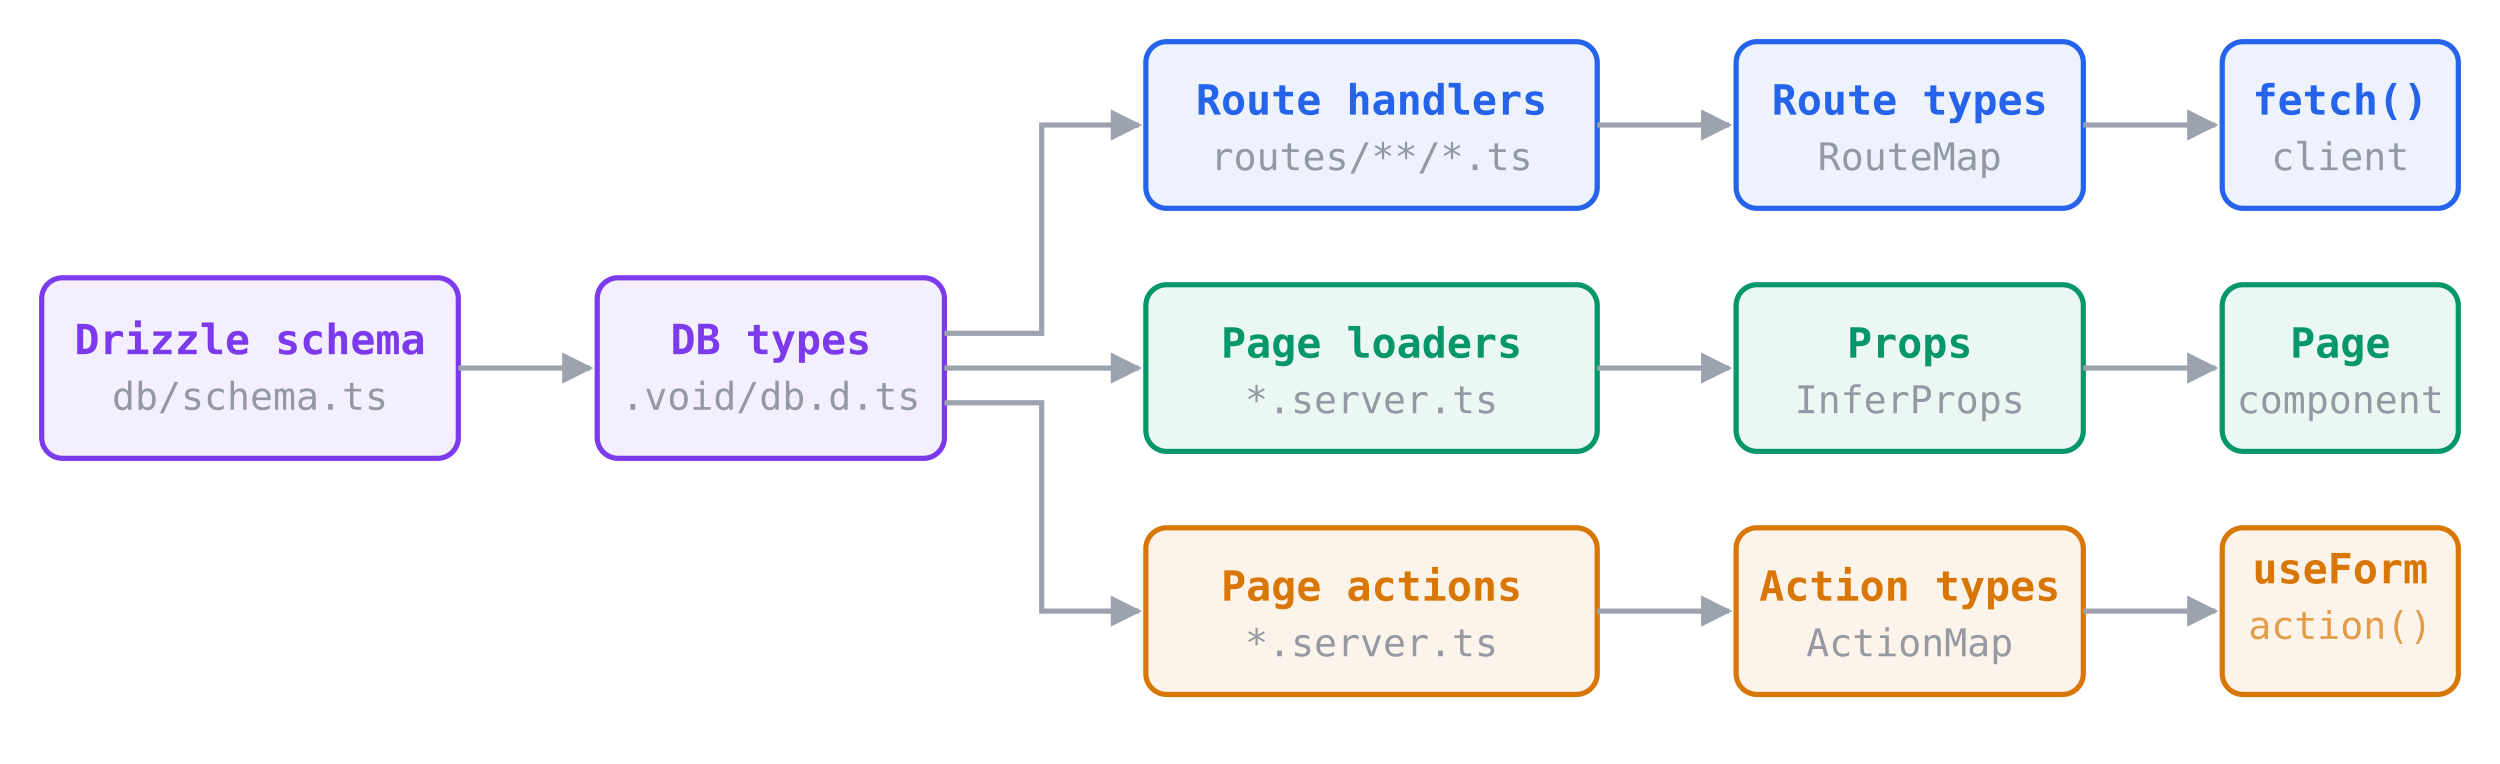
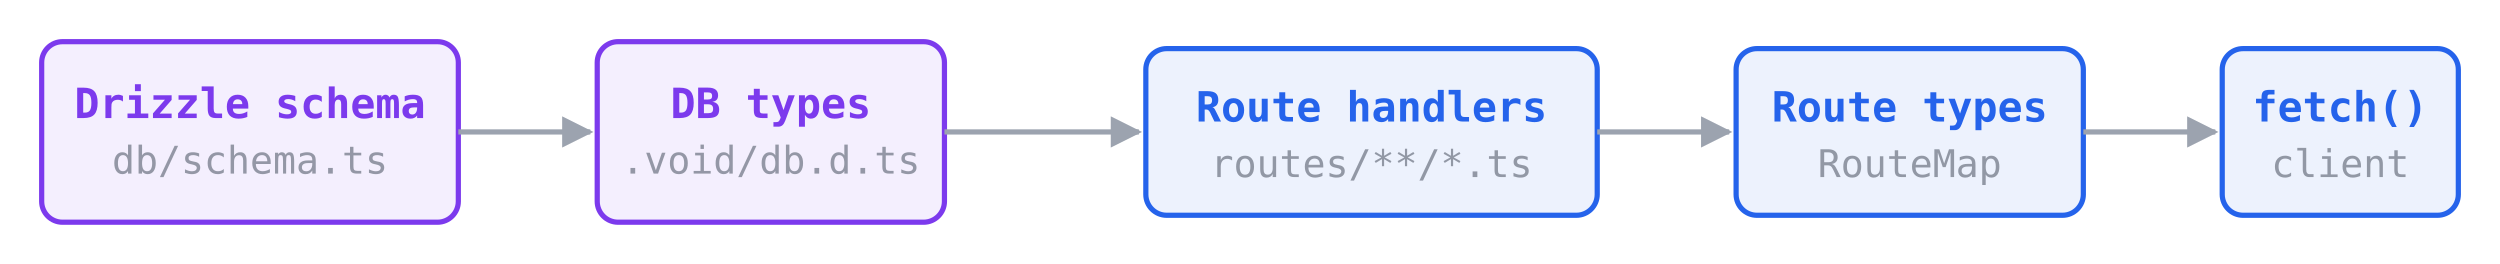
- <svg xmlns="http://www.w3.org/2000/svg" viewBox="0 0 720 220" fill="none">
+ <svg xmlns="http://www.w3.org/2000/svg" viewBox="0 0 720 76" fill="none">
  <style>
    text { font-family: ui-monospace, 'Cascadia Code', 'Source Code Pro', Menlo, Consolas, monospace; }
    .label { font-size: 12px; font-weight: 600; }
    .sublabel { font-size: 11px; opacity: 0.7; }
    .box { stroke-width: 1.5; rx: 6; ry: 6; }
    .arrow { stroke-width: 1.5; fill: none; marker-end: url(#head); }
  </style>
  <defs>
    <marker id="head" viewBox="0 0 10 10" refX="9" refY="5" markerWidth="6" markerHeight="6" orient="auto-start-reverse">
      <path d="M 0 0 L 10 5 L 0 10 z" fill="#9ca3af" />
    </marker>
  </defs>
-   <rect x="12" y="80" width="120" height="52" class="box" stroke="#7c3aed" fill="#7c3aed" fill-opacity="0.08" />
-   <text x="72" y="102" text-anchor="middle" class="label" fill="#7c3aed">Drizzle schema</text>
-   <text x="72" y="118" text-anchor="middle" class="sublabel" fill="#6b7280">db/schema.ts</text>
-   <rect x="172" y="80" width="100" height="52" class="box" stroke="#7c3aed" fill="#7c3aed" fill-opacity="0.08" />
-   <text x="222" y="102" text-anchor="middle" class="label" fill="#7c3aed">DB types</text>
-   <text x="222" y="118" text-anchor="middle" class="sublabel" fill="#6b7280">.void/db.d.ts</text>
-   <line x1="132" y1="106" x2="170" y2="106" class="arrow" stroke="#9ca3af" />
-   <path d="M 272 96 L 300 96 L 300 36 L 328 36" class="arrow" stroke="#9ca3af" />
-   <path d="M 272 106 L 328 106" class="arrow" stroke="#9ca3af" />
-   <path d="M 272 116 L 300 116 L 300 176 L 328 176" class="arrow" stroke="#9ca3af" />
-   <rect x="330" y="12" width="130" height="48" class="box" stroke="#2563eb" fill="#2563eb" fill-opacity="0.08" />
-   <text x="395" y="33" text-anchor="middle" class="label" fill="#2563eb">Route handlers</text>
-   <text x="395" y="49" text-anchor="middle" class="sublabel" fill="#6b7280">routes/**/*.ts</text>
-   <rect x="500" y="12" width="100" height="48" class="box" stroke="#2563eb" fill="#2563eb" fill-opacity="0.08" />
-   <text x="550" y="33" text-anchor="middle" class="label" fill="#2563eb">Route types</text>
-   <text x="550" y="49" text-anchor="middle" class="sublabel" fill="#6b7280">RouteMap</text>
-   <rect x="640" y="12" width="68" height="48" class="box" stroke="#2563eb" fill="#2563eb" fill-opacity="0.08" />
-   <text x="674" y="33" text-anchor="middle" class="label" fill="#2563eb">fetch()</text>
-   <text x="674" y="49" text-anchor="middle" class="sublabel" fill="#6b7280">client</text>
-   <line x1="460" y1="36" x2="498" y2="36" class="arrow" stroke="#9ca3af" />
-   <line x1="600" y1="36" x2="638" y2="36" class="arrow" stroke="#9ca3af" />
-   <rect x="330" y="82" width="130" height="48" class="box" stroke="#059669" fill="#059669" fill-opacity="0.08" />
-   <text x="395" y="103" text-anchor="middle" class="label" fill="#059669">Page loaders</text>
-   <text x="395" y="119" text-anchor="middle" class="sublabel" fill="#6b7280">*.server.ts</text>
-   <rect x="500" y="82" width="100" height="48" class="box" stroke="#059669" fill="#059669" fill-opacity="0.08" />
-   <text x="550" y="103" text-anchor="middle" class="label" fill="#059669">Props</text>
-   <text x="550" y="119" text-anchor="middle" class="sublabel" fill="#6b7280">InferProps</text>
-   <rect x="640" y="82" width="68" height="48" class="box" stroke="#059669" fill="#059669" fill-opacity="0.08" />
-   <text x="674" y="103" text-anchor="middle" class="label" fill="#059669">Page</text>
-   <text x="674" y="119" text-anchor="middle" class="sublabel" fill="#6b7280">component</text>
-   <line x1="460" y1="106" x2="498" y2="106" class="arrow" stroke="#9ca3af" />
-   <line x1="600" y1="106" x2="638" y2="106" class="arrow" stroke="#9ca3af" />
-   <rect x="330" y="152" width="130" height="48" class="box" stroke="#d97706" fill="#d97706" fill-opacity="0.08" />
-   <text x="395" y="173" text-anchor="middle" class="label" fill="#d97706">Page actions</text>
-   <text x="395" y="189" text-anchor="middle" class="sublabel" fill="#6b7280">*.server.ts</text>
-   <rect x="500" y="152" width="100" height="48" class="box" stroke="#d97706" fill="#d97706" fill-opacity="0.08" />
-   <text x="550" y="173" text-anchor="middle" class="label" fill="#d97706">Action types</text>
-   <text x="550" y="189" text-anchor="middle" class="sublabel" fill="#6b7280">ActionMap</text>
-   <rect x="640" y="152" width="68" height="48" class="box" stroke="#d97706" fill="#d97706" fill-opacity="0.08" />
-   <text x="674" y="168" text-anchor="middle" class="label" fill="#d97706">useForm</text>
-   <text x="674" y="184" text-anchor="middle" class="sublabel" fill="#d97706">action()</text>
-   <line x1="460" y1="176" x2="498" y2="176" class="arrow" stroke="#9ca3af" />
-   <line x1="600" y1="176" x2="638" y2="176" class="arrow" stroke="#9ca3af" />
+   <rect x="12" y="12" width="120" height="52" class="box" stroke="#7c3aed" fill="#7c3aed" fill-opacity="0.08" />
+   <text x="72" y="34" text-anchor="middle" class="label" fill="#7c3aed">Drizzle schema</text>
+   <text x="72" y="50" text-anchor="middle" class="sublabel" fill="#6b7280">db/schema.ts</text>
+   <rect x="172" y="12" width="100" height="52" class="box" stroke="#7c3aed" fill="#7c3aed" fill-opacity="0.08" />
+   <text x="222" y="34" text-anchor="middle" class="label" fill="#7c3aed">DB types</text>
+   <text x="222" y="50" text-anchor="middle" class="sublabel" fill="#6b7280">.void/db.d.ts</text>
+   <rect x="330" y="14" width="130" height="48" class="box" stroke="#2563eb" fill="#2563eb" fill-opacity="0.08" />
+   <text x="395" y="35" text-anchor="middle" class="label" fill="#2563eb">Route handlers</text>
+   <text x="395" y="51" text-anchor="middle" class="sublabel" fill="#6b7280">routes/**/*.ts</text>
+   <rect x="500" y="14" width="100" height="48" class="box" stroke="#2563eb" fill="#2563eb" fill-opacity="0.08" />
+   <text x="550" y="35" text-anchor="middle" class="label" fill="#2563eb">Route types</text>
+   <text x="550" y="51" text-anchor="middle" class="sublabel" fill="#6b7280">RouteMap</text>
+   <rect x="640" y="14" width="68" height="48" class="box" stroke="#2563eb" fill="#2563eb" fill-opacity="0.08" />
+   <text x="674" y="35" text-anchor="middle" class="label" fill="#2563eb">fetch()</text>
+   <text x="674" y="51" text-anchor="middle" class="sublabel" fill="#6b7280">client</text>
+   <line x1="132" y1="38" x2="170" y2="38" class="arrow" stroke="#9ca3af" />
+   <line x1="272" y1="38" x2="328" y2="38" class="arrow" stroke="#9ca3af" />
+   <line x1="460" y1="38" x2="498" y2="38" class="arrow" stroke="#9ca3af" />
+   <line x1="600" y1="38" x2="638" y2="38" class="arrow" stroke="#9ca3af" />
</svg>
